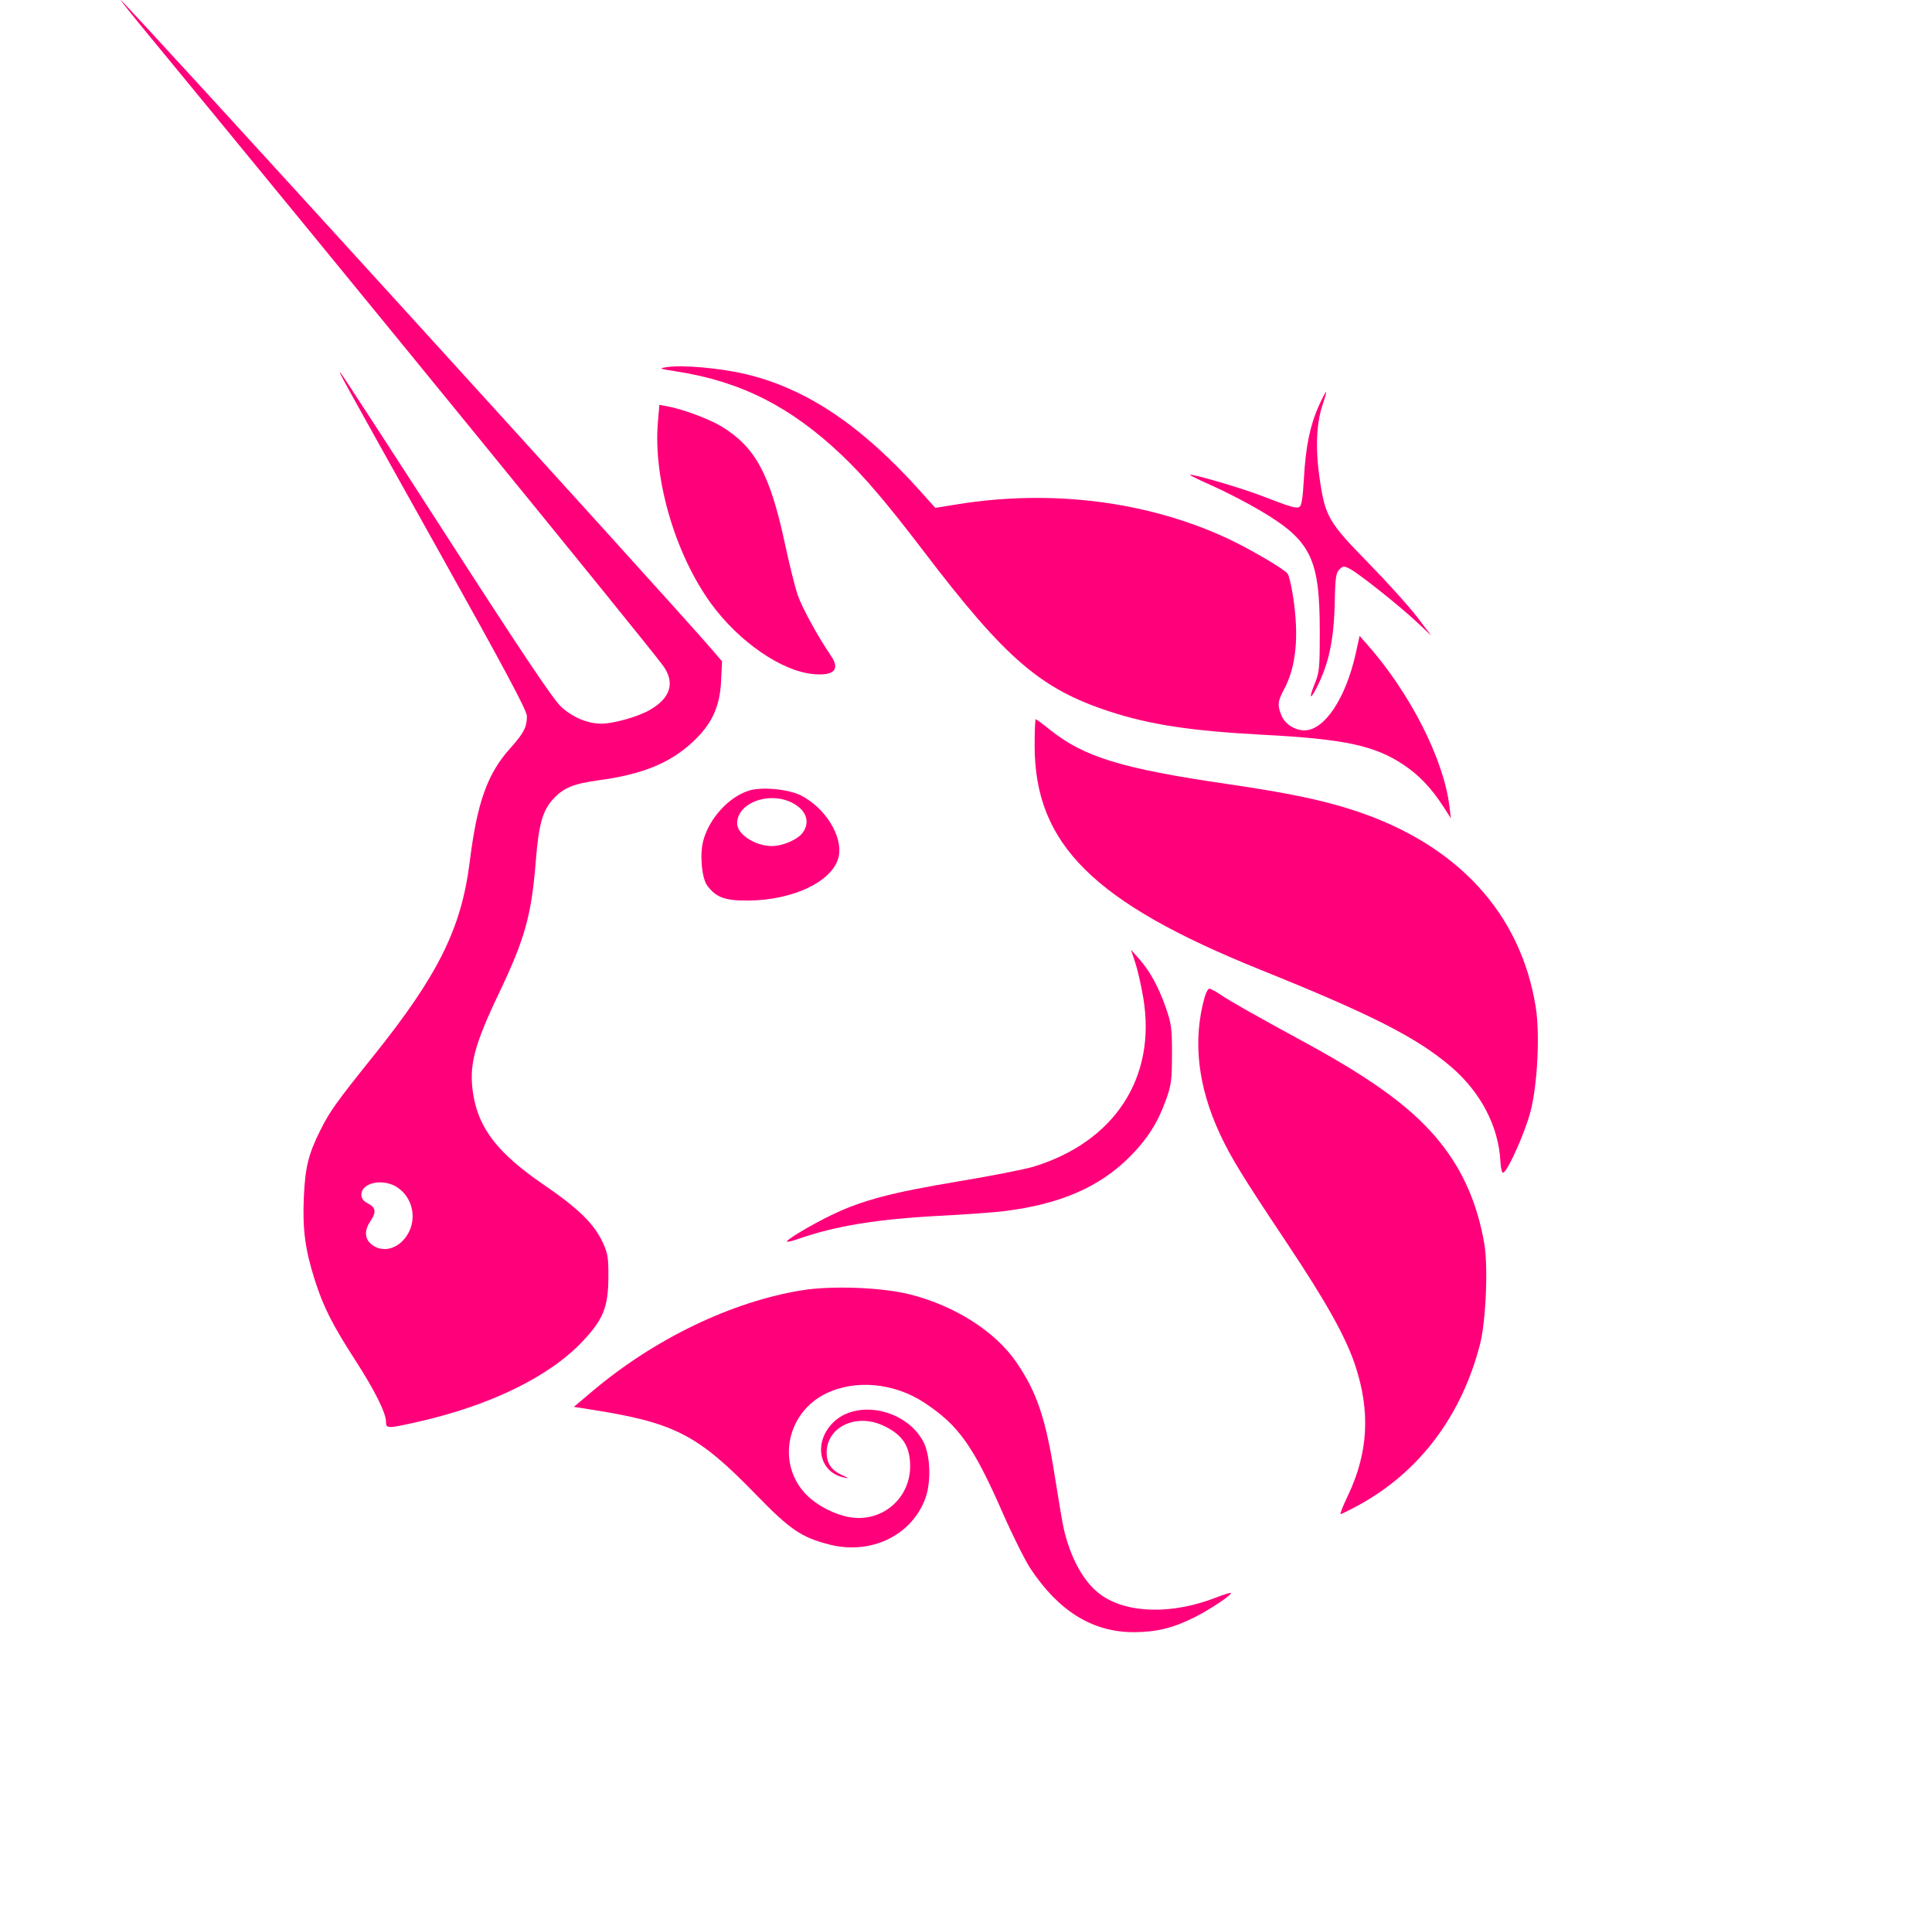
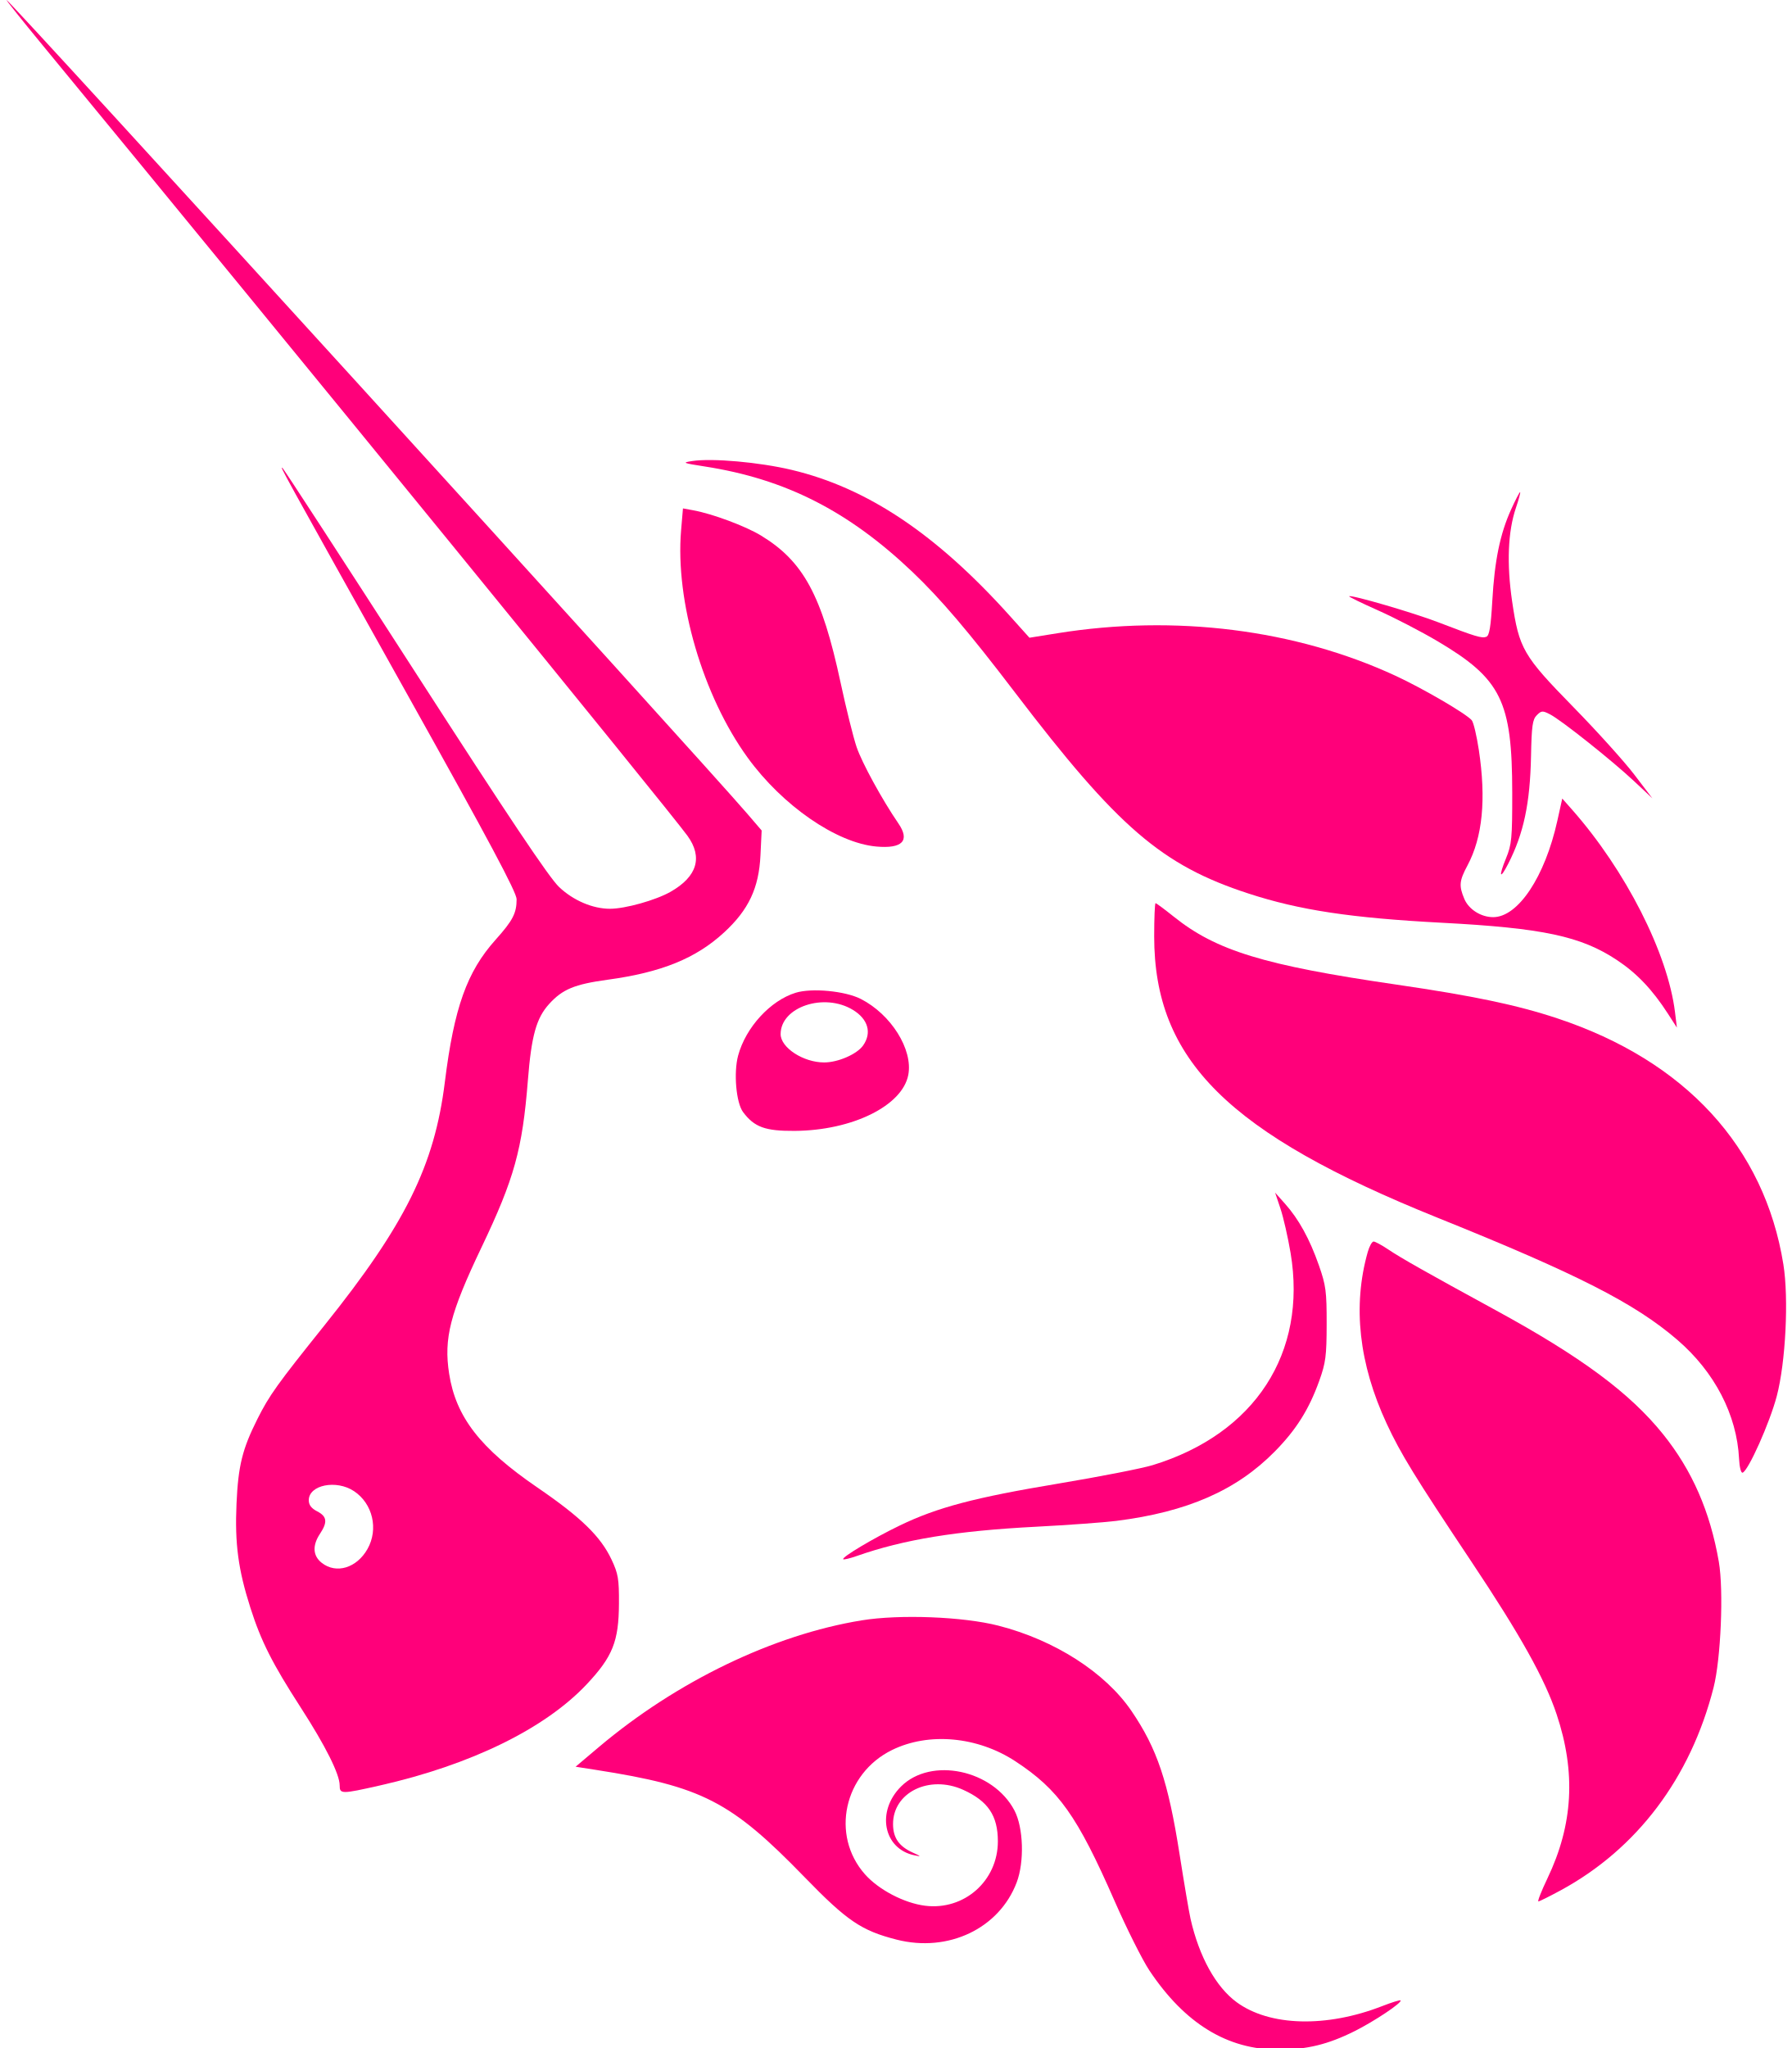
- <svg xmlns="http://www.w3.org/2000/svg" width="641" height="640" fill="none">
+ <svg xmlns="http://www.w3.org/2000/svg" width="14" height="16" viewBox="40 0 470 541" fill="none">
  <path fill="#ff007a" d="M224.534 123.226c-5.842-.906-6.089-1.013-3.339-1.435 5.269-.811 17.71.294 26.284 2.332 20.015 4.758 38.228 16.946 57.669 38.591l5.165 5.751 7.388-1.188c31.127-5.002 62.792-1.027 89.277 11.208 7.286 3.366 18.774 10.067 20.209 11.789.458.548 1.298 4.081 1.866 7.85 1.967 13.04.983 23.036-3.006 30.501-2.17 4.063-2.291 5.35-.832 8.827 1.165 2.775 4.412 4.828 7.628 4.824 6.582-.009 13.666-10.649 16.948-25.453l1.304-5.88 2.583 2.925c14.168 16.052 25.296 37.943 27.207 53.525l.498 4.062-2.381-3.693c-4.099-6.355-8.217-10.682-13.49-14.171-9.506-6.29-19.557-8.43-46.175-9.833-24.041-1.267-37.647-3.32-51.139-7.72-22.954-7.484-34.526-17.451-61.793-53.226-12.111-15.889-19.597-24.681-27.043-31.761-16.92-16.087-33.546-24.524-54.828-27.825" />
  <path fill="#ff007a" d="M432.61 158.704c.605-10.647 2.049-17.671 4.952-24.084 1.149-2.539 2.226-4.617 2.392-4.617s-.333 1.874-1.11 4.164c-2.111 6.225-2.457 14.738-1.004 24.644 1.846 12.568 2.895 14.381 16.179 27.958 6.231 6.368 13.478 14.399 16.105 17.847l4.777 6.27-4.777-4.481c-5.842-5.479-19.277-16.165-22.245-17.693-1.989-1.024-2.285-1.007-3.513.215-1.131 1.126-1.369 2.817-1.526 10.814-.244 12.463-1.943 20.463-6.043 28.462-2.217 4.326-2.567 3.403-.56-1.48 1.498-3.646 1.65-5.249 1.639-17.315-.023-24.241-2.901-30.069-19.779-40.053-4.276-2.529-11.321-6.177-15.655-8.106-4.335-1.929-7.778-3.61-7.653-3.735.478-.476 16.938 4.328 23.563 6.876 9.854 3.791 11.481 4.282 12.678 3.825.802-.306 1.19-2.643 1.58-9.511M235.883 200.175c-11.861-16.329-19.199-41.366-17.611-60.082l.492-5.792 2.699.493c5.071.925 13.812 4.179 17.906 6.665 11.233 6.822 16.096 15.804 21.044 38.869 1.449 6.755 3.35 14.4 4.225 16.989 1.409 4.166 6.731 13.897 11.058 20.217 3.117 4.551 1.047 6.708-5.843 6.086-10.522-.95-24.775-10.786-33.97-23.445M418.223 321.707c-55.43-22.318-74.952-41.69-74.952-74.376 0-4.81.166-8.746.367-8.746.202 0 2.347 1.588 4.766 3.528 11.24 9.015 23.827 12.866 58.672 17.949 20.504 2.992 32.043 5.408 42.687 8.938 33.832 11.22 54.764 33.99 59.755 65.004 1.451 9.012.6 25.911-1.752 34.818-1.856 7.035-7.521 19.715-9.024 20.201-.417.135-.825-1.461-.932-3.634-.57-11.645-6.455-22.983-16.338-31.476-11.237-9.656-26.335-17.344-63.249-32.206M379.31 330.978c-.695-4.132-1.899-9.41-2.677-11.728l-1.414-4.214 2.627 2.949c3.635 4.08 6.508 9.302 8.943 16.256 1.858 5.308 2.067 6.886 2.053 15.512-.014 8.468-.246 10.243-1.962 15.02-2.706 7.534-6.064 12.876-11.699 18.61-10.125 10.305-23.143 16.01-41.928 18.377-3.266.411-12.783 1.104-21.15 1.539-21.087 1.096-34.965 3.362-47.435 7.741-1.793.63-3.394 1.012-3.556.85-.505-.502 7.986-5.564 14.999-8.942 9.888-4.763 19.731-7.362 41.786-11.035 10.895-1.815 22.146-4.016 25.003-4.892 26.98-8.272 40.848-29.619 36.41-56.043" />
  <path fill="#ff007a" d="M404.719 376.105c-7.364-15.832-9.055-31.117-5.021-45.373.432-1.523 1.126-2.77 1.544-2.77.417 0 2.155.94 3.861 2.088 3.394 2.285 10.2 6.132 28.334 16.019 22.628 12.337 35.529 21.89 44.303 32.804 7.683 9.559 12.438 20.445 14.727 33.72 1.295 7.52.536 25.613-1.393 33.185-6.084 23.875-20.224 42.628-40.392 53.571-2.955 1.603-5.607 2.92-5.894 2.926-.287.005.789-2.732 2.392-6.084 6.785-14.182 7.557-27.977 2.428-43.332-3.141-9.402-9.544-20.874-22.473-40.263-15.032-22.542-18.718-28.542-22.416-36.491M196.519 461.525c20.57-17.368 46.163-29.706 69.477-33.493 10.047-1.633 26.784-.985 36.088 1.396 14.914 3.817 28.254 12.365 35.192 22.55 6.781 9.954 9.69 18.628 12.719 37.928 1.194 7.613 2.494 15.258 2.887 16.989 2.274 10.002 6.701 17.997 12.185 22.012 8.712 6.376 23.713 6.773 38.469 1.017 2.505-.977 4.679-1.653 4.832-1.5.535.531-6.895 5.506-12.138 8.124-7.053 3.523-12.662 4.886-20.115 4.886-13.515 0-24.736-6.876-34.099-20.895-1.842-2.759-5.984-11.023-9.203-18.363-9.885-22.548-14.767-29.417-26.245-36.934-9.989-6.541-22.871-7.712-32.562-2.96-12.73 6.241-16.282 22.509-7.164 32.819 3.623 4.097 10.381 7.631 15.907 8.318 10.337 1.286 19.221-6.578 19.221-17.015 0-6.777-2.605-10.644-9.162-13.603-8.956-4.041-18.582.682-18.536 9.096.02 3.587 1.582 5.84 5.178 7.467 2.307 1.044 2.361 1.127.479.736-8.217-1.704-10.142-11.61-3.535-18.187 7.932-7.895 24.335-4.411 29.968 6.366 2.366 4.526 2.641 13.541.578 18.985-4.618 12.184-18.081 18.591-31.739 15.104-9.298-2.374-13.084-4.944-24.295-16.492-19.481-20.067-27.044-23.956-55.129-28.34l-5.382-.84z" />
  <path fill="#ff007a" fill-rule="evenodd" d="M49.62 12.003c65.058 78.96 165.357 201.898 170.337 208.781 4.111 5.683 2.564 10.792-4.479 14.796-3.917 2.227-11.97 4.483-16.002 4.483-4.56 0-9.697-2.196-13.438-5.745-2.645-2.508-13.317-18.444-37.954-56.672-18.851-29.25-34.627-53.515-35.057-53.921-.995-.94-.978-.908 33.135 60.129 21.42 38.327 28.651 51.877 28.651 53.689 0 3.686-1.005 5.623-5.552 10.695-7.58 8.456-10.968 17.957-13.414 37.621-2.743 22.043-10.453 37.614-31.821 64.263-12.508 15.6-14.555 18.459-17.711 24.747-3.976 7.917-5.069 12.352-5.512 22.35-.468 10.571.444 17.4 3.674 27.507 2.827 8.849 5.778 14.691 13.323 26.378 6.511 10.084 10.261 17.579 10.261 20.51 0 2.333.445 2.336 10.535.058 24.145-5.453 43.752-15.043 54.779-26.795 6.824-7.274 8.426-11.291 8.478-21.259.034-6.52-.195-7.885-1.957-11.636-2.869-6.105-8.092-11.181-19.604-19.05-15.083-10.311-21.525-18.612-23.305-30.028-1.46-9.367.234-15.976 8.578-33.464 8.637-18.102 10.777-25.816 12.225-44.062.935-11.789 2.23-16.438 5.617-20.169 3.532-3.892 6.712-5.209 15.454-6.404 14.252-1.947 23.327-5.634 30.787-12.508 6.471-5.963 9.179-11.709 9.595-20.359l.315-6.556-3.616-4.216C222.846 199.896 40.85 0 40.044 0c-.172 0 4.137 5.402 9.576 12.003m85.792 397.177c2.961-5.243 1.388-11.985-3.565-15.278-4.68-3.112-11.95-1.646-11.95 2.409 0 1.237.685 2.138 2.227 2.932 2.596 1.336 2.785 2.838.742 5.909-2.069 3.11-1.902 5.844.471 7.702 3.825 2.995 9.239 1.348 12.075-3.674M248.552 262.244c-6.69 2.055-13.194 9.146-15.208 16.582-1.228 4.536-.531 12.493 1.309 14.95 2.972 3.969 5.846 5.015 13.629 4.96 15.236-.106 28.482-6.641 30.022-14.811 1.263-6.696-4.555-15.977-12.568-20.051-4.135-2.102-12.929-2.936-17.184-1.63m17.812 13.928c2.35-3.338 1.322-6.947-2.674-9.387-7.61-4.647-19.119-.802-19.119 6.388 0 3.579 6.001 7.483 11.503 7.483 3.661 0 8.672-2.183 10.29-4.484" clip-rule="evenodd" />
</svg>
